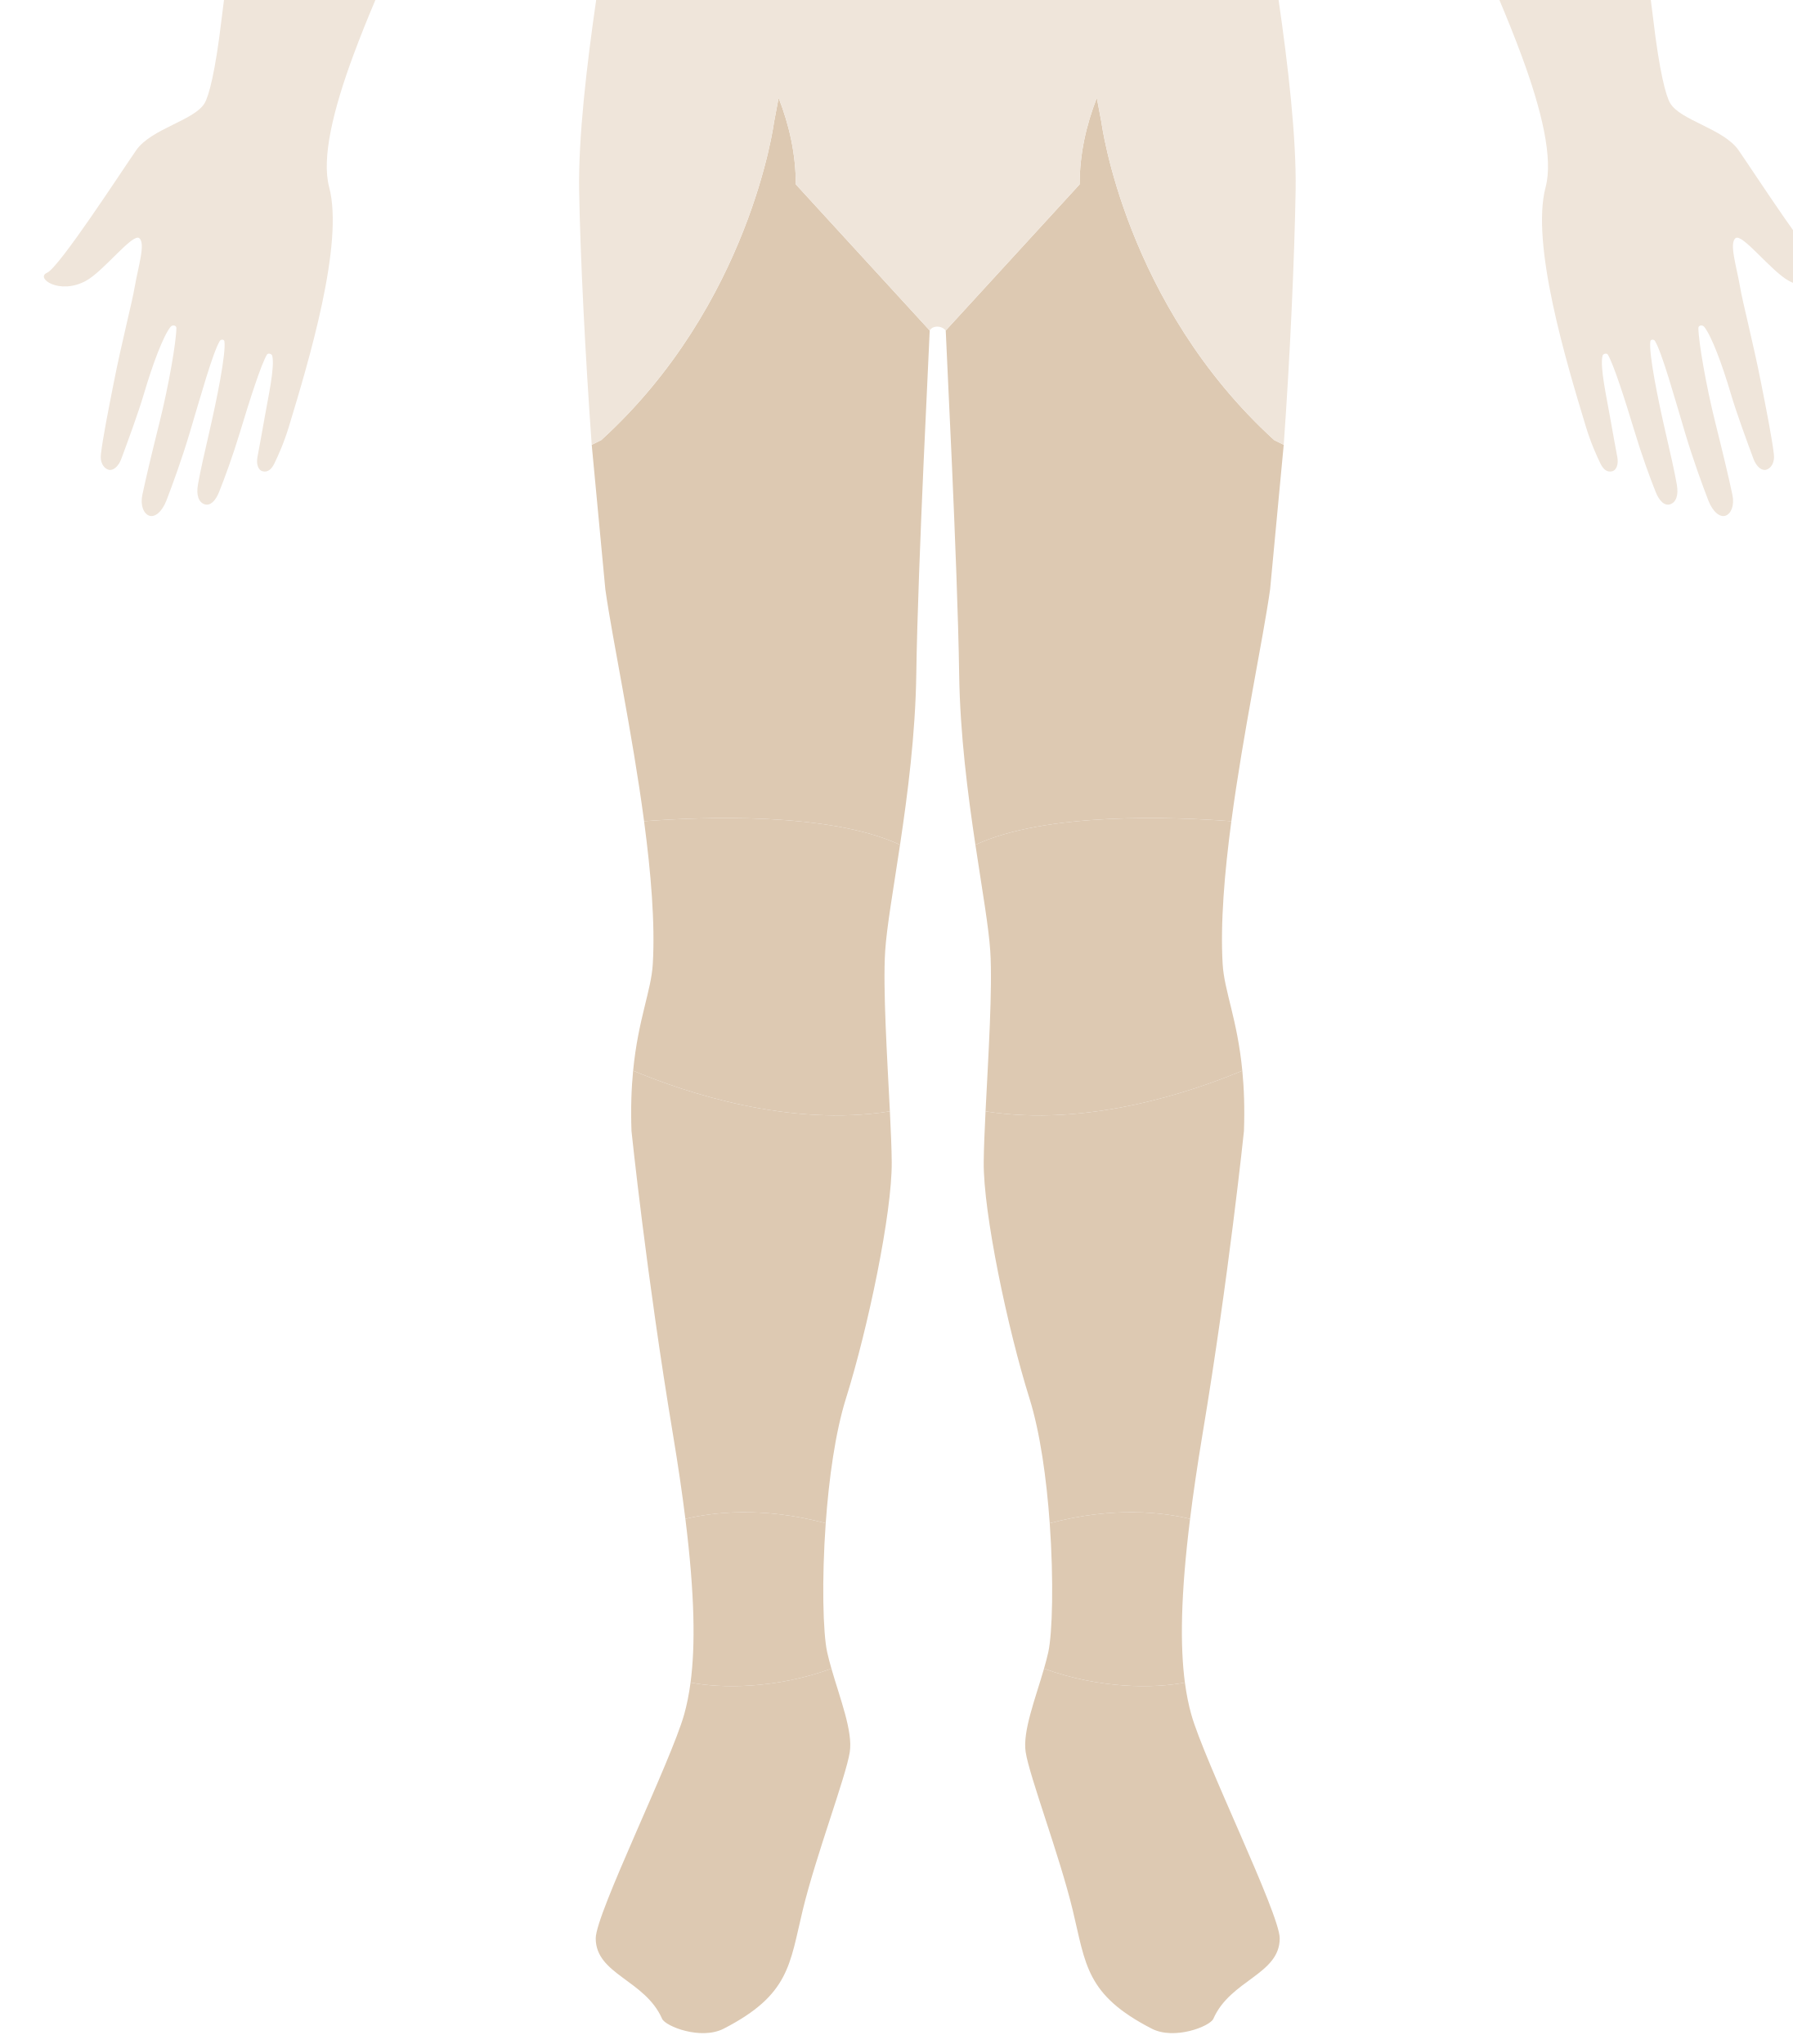
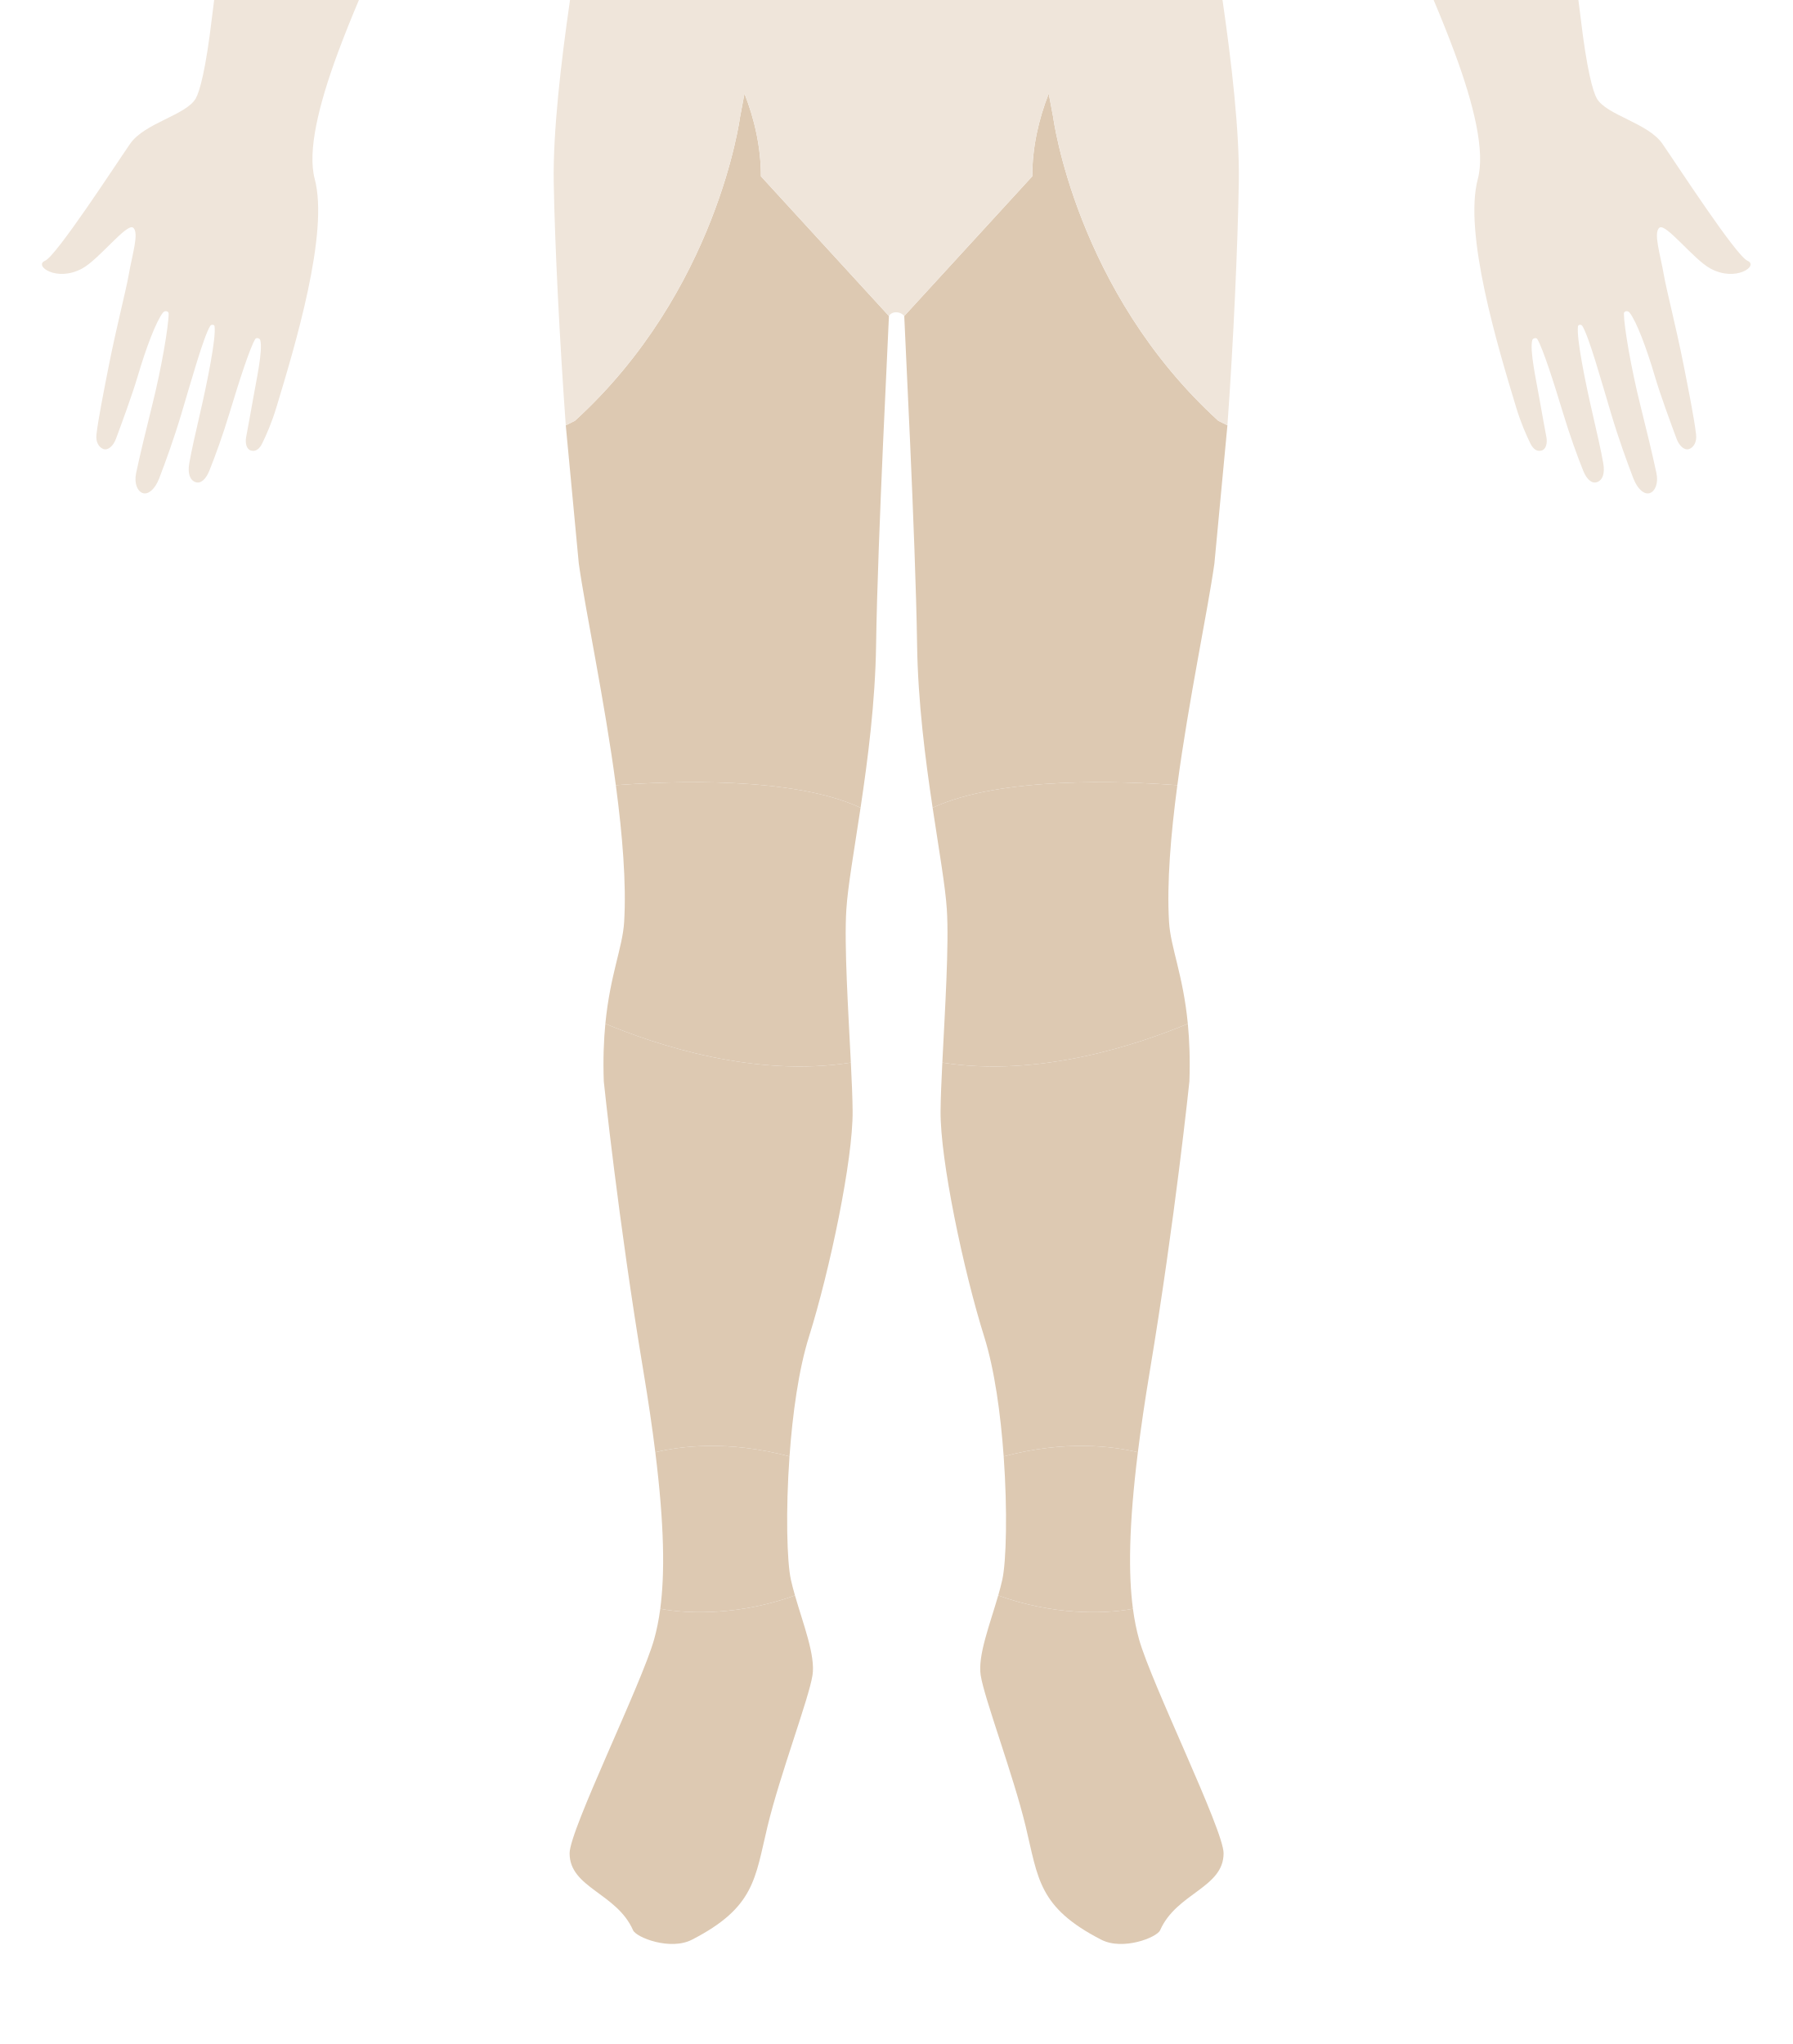
- <svg xmlns="http://www.w3.org/2000/svg" id="legs" viewBox="0 0 478 545" version="1.1">
+ <svg xmlns="http://www.w3.org/2000/svg" id="legs" viewBox="0 0 500 570" version="1.1">
  <g id="legs">
    <g id="selections">
      <path id="ankle_right" fill="#DDC9B2" d="M182.745,404.983c2.535,20.445,2.666,33.937,1.379,43.641             c8.167,1.591,22.652,1.714,37.565-3.711c-0.426-1.483-0.817-2.946-1.131-4.357c-1.128-5.08-1.474-19.261-0.393-34.416             C203.015,401.569,189.754,403.295,182.745,404.983z" />
      <path id="calf_right" fill="#DDC9B2" d="M168.812,285.486c-0.446,4.585-0.655,9.869-0.436,16.078c0,0,4.012,38.634,11.037,80.782             c1.397,8.386,2.493,15.884,3.331,22.637c7.009-1.688,20.27-3.414,37.421,1.156c0.841-11.795,2.544-24.18,5.414-33.325             c5.858-18.67,12.303-49.432,12.186-62.962c-0.03-3.596-0.231-8.307-0.491-13.532C210.474,300.589,182.81,291.328,168.812,285.486z" />
      <path id="foot_right" fill="#DDC9B2" d="M184.124,448.624c-0.425,3.2-1.001,5.997-1.698,8.489             c-3.511,12.543-23.592,53.163-23.586,59.714c0.012,9.655,13.137,11.055,17.699,21.451c0.882,2.005,10.361,5.751,16.424,2.634             c17.564-9.031,17.564-17.064,21.074-31.612c3.512-14.553,11.537-35.634,12.543-42.148c0.849-5.508-2.589-14.224-4.891-22.238             C206.776,450.338,192.291,450.215,184.124,448.624z" />
      <path id="thigh_right" fill="#DDC9B2" d="M247.893,88.125l-35.701-38.963c0-8.07-1.746-15.811-4.584-23.06l-1.245,6.591             c0,0-6.321,48.466-46.05,84.652l-2.54,1.262l3.629,38.517c1.891,13.435,7.165,38.054,10.334,61.841             c15.371-1.167,49.335-2.498,68.245,6.289c2.026-13.496,4.1-29.467,4.331-45.438C244.748,149.705,247.893,89.835,247.893,88.125z" />
      <path id="knee_right" fill="#DDC9B2" d="M171.735,218.965c1.83,13.748,2.961,27.219,2.321,38.087             c-0.424,7.198-3.904,14.654-5.244,28.435c13.997,5.842,41.661,15.103,68.462,10.834c-0.717-14.434-1.895-32.827-1.254-42.759             c0.409-6.352,2.166-16.36,3.96-28.308C221.07,216.467,187.106,217.798,171.735,218.965z" />
      <path id="ankle_left" fill="#DDC9B2" d="M317.312,404.983c-2.535,20.445-2.666,33.937-1.379,43.641             c-8.167,1.591-22.652,1.714-37.565-3.711c0.426-1.483,0.817-2.946,1.131-4.357c1.128-5.08,1.474-19.261,0.393-34.416             C297.042,401.569,310.303,403.295,317.312,404.983z" />
      <path id="calf_left" fill="#DDC9B2" d="M331.244,285.486c0.446,4.585,0.655,9.869,0.436,16.078c0,0-4.012,38.634-11.037,80.782             c-1.397,8.386-2.493,15.884-3.331,22.637c-7.009-1.688-20.27-3.414-37.421,1.156c-0.841-11.795-2.544-24.18-5.414-33.325             c-5.858-18.67-12.303-49.432-12.186-62.962c0.03-3.596,0.231-8.307,0.491-13.532C289.583,300.589,317.247,291.328,331.244,285.486z" />
      <path id="foot_left" fill="#DDC9B2" d="M315.933,448.624c0.425,3.2,1.001,5.997,1.698,8.489             c3.511,12.543,23.592,53.163,23.586,59.714c-0.012,9.655-13.137,11.055-17.699,21.451c-0.882,2.005-10.361,5.751-16.424,2.634             c-17.564-9.031-17.564-17.064-21.074-31.612c-3.512-14.553-11.537-35.634-12.543-42.148c-0.849-5.508,2.589-14.224,4.891-22.238             C293.28,450.338,307.766,450.215,315.933,448.624z" />
      <path id="thigh_left" fill="#DDC9B2" d="M252.164,88.125l35.701-38.963c0-8.07,1.746-15.811,4.584-23.06l1.245,6.591             c0,0,6.321,48.466,46.05,84.652l2.54,1.262l-3.629,38.517c-1.891,13.435-7.165,38.054-10.334,61.841             c-15.371-1.167-49.335-2.498-68.245,6.289c-2.026-13.496-4.1-29.467-4.331-45.438C255.309,149.705,252.164,89.835,252.164,88.125z" />
      <path id="knee_left" fill="#DDC9B2" d="M328.321,218.965c-1.83,13.748-2.961,27.219-2.321,38.087             c0.424,7.198,3.904,14.654,5.244,28.435c-13.997,5.842-41.661,15.103-68.462,10.834c0.717-14.434,1.895-32.827,1.254-42.759             c-0.409-6.352-2.166-16.36-3.96-28.308C278.986,216.467,312.95,217.798,328.321,218.965z" />
    </g>
    <g id="Features">
      <path id="hand_left" fill="#EFE5DA" d="M405.631,14.647c5.457,14.705,8.526,27.592,6.484,35.25             c-4.014,15.046,5.461,46.473,10.71,63.787c1.331,4.375,2.827,7.695,3.911,9.923c0.713,1.469,1.742,2.419,3.131,2.044             c1.275-0.34,1.664-2.064,1.38-3.69c-0.494-2.796-1.292-6.821-1.956-10.763c-0.824-4.835-2.789-13.457-1.985-16.373             c0.138-0.505,1.097-0.764,1.392-0.274c1.549,2.575,4.587,12.062,7.129,20.476c1.91,6.334,4.115,12.377,5.654,16.199             c0.945,2.355,2.357,3.73,3.841,3.234c1.606-0.543,2.262-2.442,1.776-5.241c-0.612-3.507-1.734-8.444-2.982-13.83             c-2.008-8.69-4.541-21.116-4.074-24.405c0.064-0.469,0.902-0.607,1.229-0.07c1.861,3.062,5.189,15.01,8.082,24.684             c2.045,6.83,4.43,13.373,6.141,17.83c1.197,3.109,3.156,4.625,4.643,4.054c1.44-0.547,2.377-2.728,1.779-5.558             c-0.998-4.727-2.684-11.756-4.523-19.1c-2.551-10.192-4.524-21.812-4.547-25.396c-0.006-0.666,1.057-0.935,1.598-0.235             c1.935,2.493,4.703,9.831,7.061,17.823c1.506,5.096,4.337,12.789,6.03,17.336c0.745,2.013,2.222,3.353,3.548,2.85             c1.258-0.476,2.137-1.986,1.894-4.052c-0.524-4.472-2.013-11.917-3.407-19.007c-2.17-11.023-4.834-21.121-5.605-25.609             c-0.957-5.553-2.975-11.725-1.194-13.047c1.779-1.318,9.499,8.854,14.2,11.396c7.109,3.859,13.568-0.787,10.359-2.154             c-3.21-1.367-19.744-26.874-23.762-32.665c-4.021-5.792-15.587-7.941-18.271-12.601c-1.104-1.924-2.813-8.064-4.523-22.592             c-0.178-1.509-0.387-3.146-0.615-4.87h-40.369C401.824,4.805,403.799,9.712,405.631,14.647z" />
      <path id="hand_right" fill="#EFE5DA" d="M22.908,74.882c4.699-2.543,12.42-12.715,14.199-11.396             c1.779,1.322-0.238,7.494-1.195,13.047c-0.771,4.488-3.434,14.586-5.604,25.609c-1.395,7.09-2.884,14.535-3.408,19.007             c-0.242,2.065,0.637,3.576,1.893,4.052c1.326,0.503,2.804-0.837,3.549-2.85c1.693-4.547,4.523-12.24,6.031-17.336             c2.357-7.992,5.125-15.33,7.06-17.823c0.54-0.699,1.604-0.431,1.597,0.235c-0.021,3.584-1.996,15.204-4.547,25.396             c-1.84,7.344-3.523,14.373-4.521,19.1c-0.599,2.83,0.338,5.011,1.778,5.558c1.487,0.571,3.445-0.944,4.643-4.054             c1.712-4.457,4.095-11,6.141-17.83c2.893-9.674,6.22-21.621,8.081-24.684c0.328-0.537,1.164-0.398,1.23,0.07             c0.465,3.289-2.066,15.715-4.076,24.405c-1.248,5.386-2.369,10.323-2.982,13.83c-0.484,2.799,0.171,4.698,1.777,5.241             c1.484,0.496,2.896-0.879,3.842-3.234c1.538-3.822,3.743-9.865,5.654-16.199c2.541-8.413,5.578-17.9,7.128-20.476             c0.295-0.489,1.255-0.23,1.392,0.274c0.803,2.916-1.162,11.538-1.984,16.373c-0.664,3.941-1.463,7.967-1.957,10.763             c-0.284,1.626,0.104,3.351,1.38,3.69c1.388,0.375,2.419-0.575,3.131-2.044c1.085-2.228,2.58-5.548,3.911-9.923             c5.248-17.314,14.725-48.741,10.71-63.787c-2.042-7.658,1.028-20.545,6.484-35.25C96.075,9.712,98.049,4.805,100.09,0H59.72             c-0.229,1.724-0.437,3.361-0.614,4.87c-1.711,14.527-3.42,20.668-4.524,22.592c-2.685,4.659-14.251,6.809-18.271,12.601             c-4.019,5.791-20.553,31.298-23.764,32.665C9.338,74.095,15.798,78.741,22.908,74.882z" />
      <path id="body" fill="#EFE5DA" d="M293.694,32.693c0,0,6.321,48.466,46.05,84.652l2.54,1.262             c1.704-23.507,2.881-50.32,3.173-67.812c0.234-14.085-2.029-33.502-4.541-50.795H158.958c-2.511,17.293-4.775,36.71-4.541,50.795             c0.291,17.405,1.662,44.387,3.355,67.812l2.54-1.262c39.729-36.187,46.05-84.652,46.05-84.652l1.245-6.591             c2.838,7.249,4.584,14.989,4.584,23.06l35.701,38.963c0,0,0.502-1.038,2.001-1.038s2.271,1.038,2.271,1.038l35.701-38.963             c0-8.07,1.746-15.811,4.584-23.06L293.694,32.693z" />
    </g>
  </g>
</svg>
